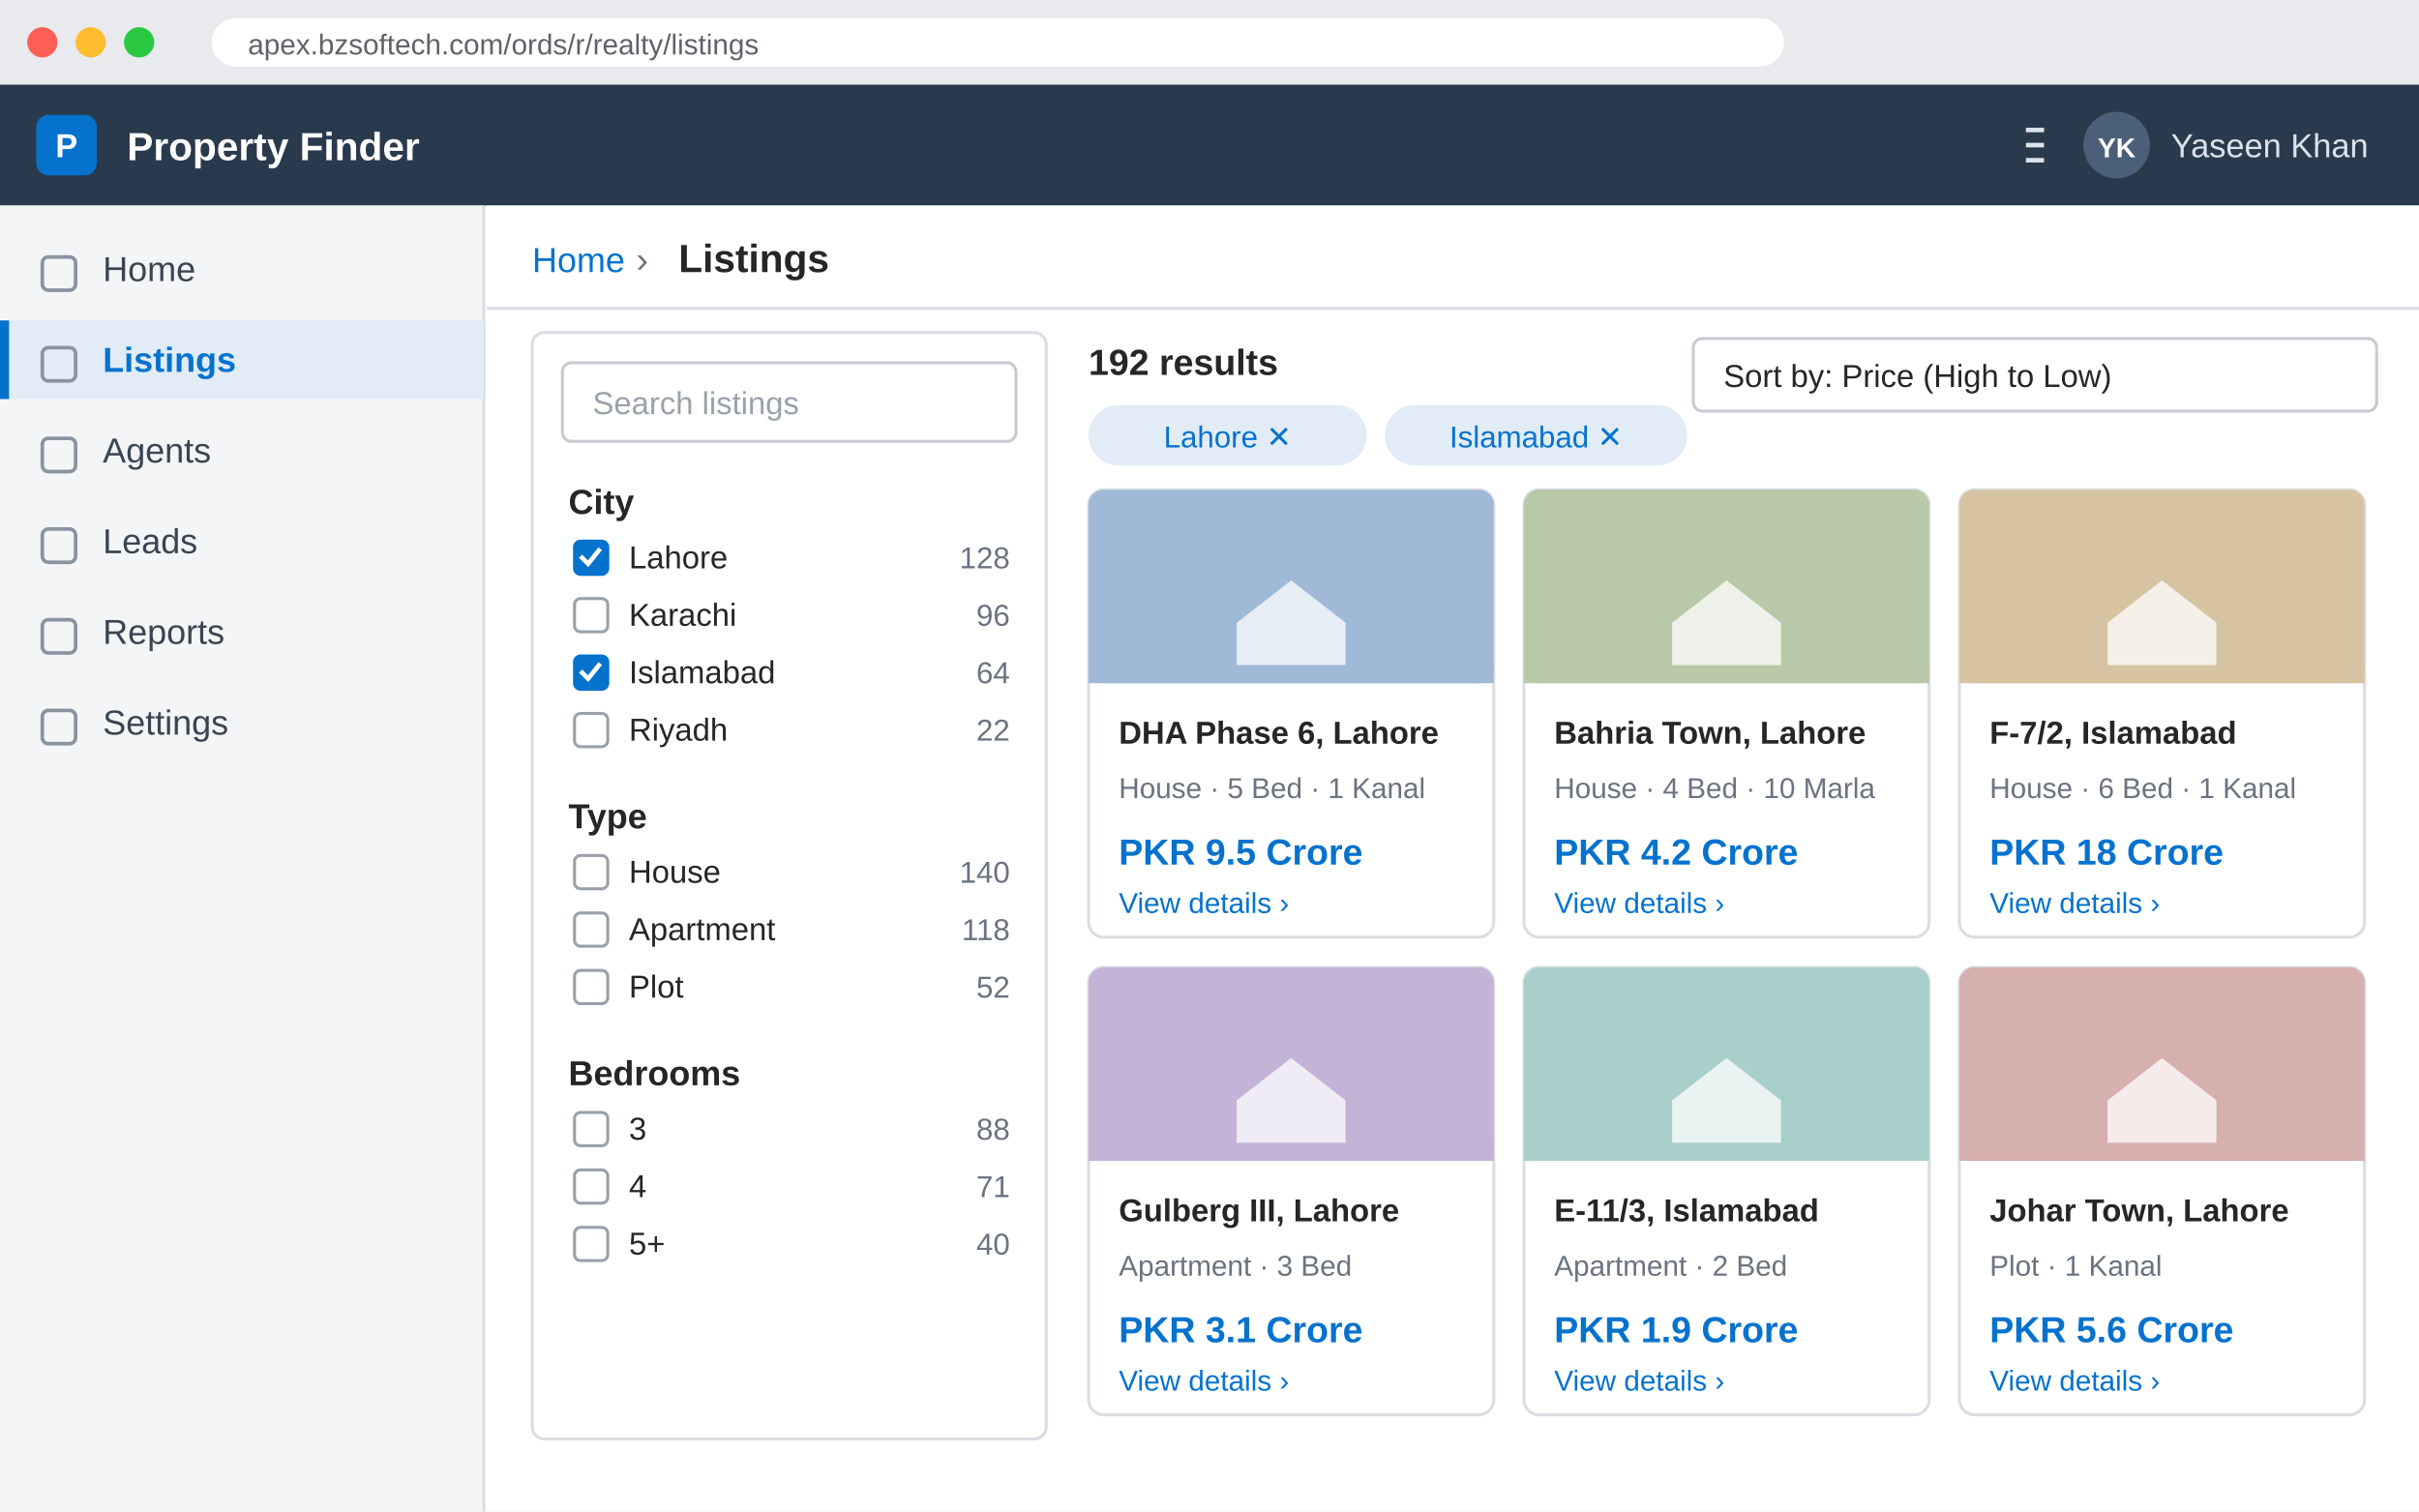
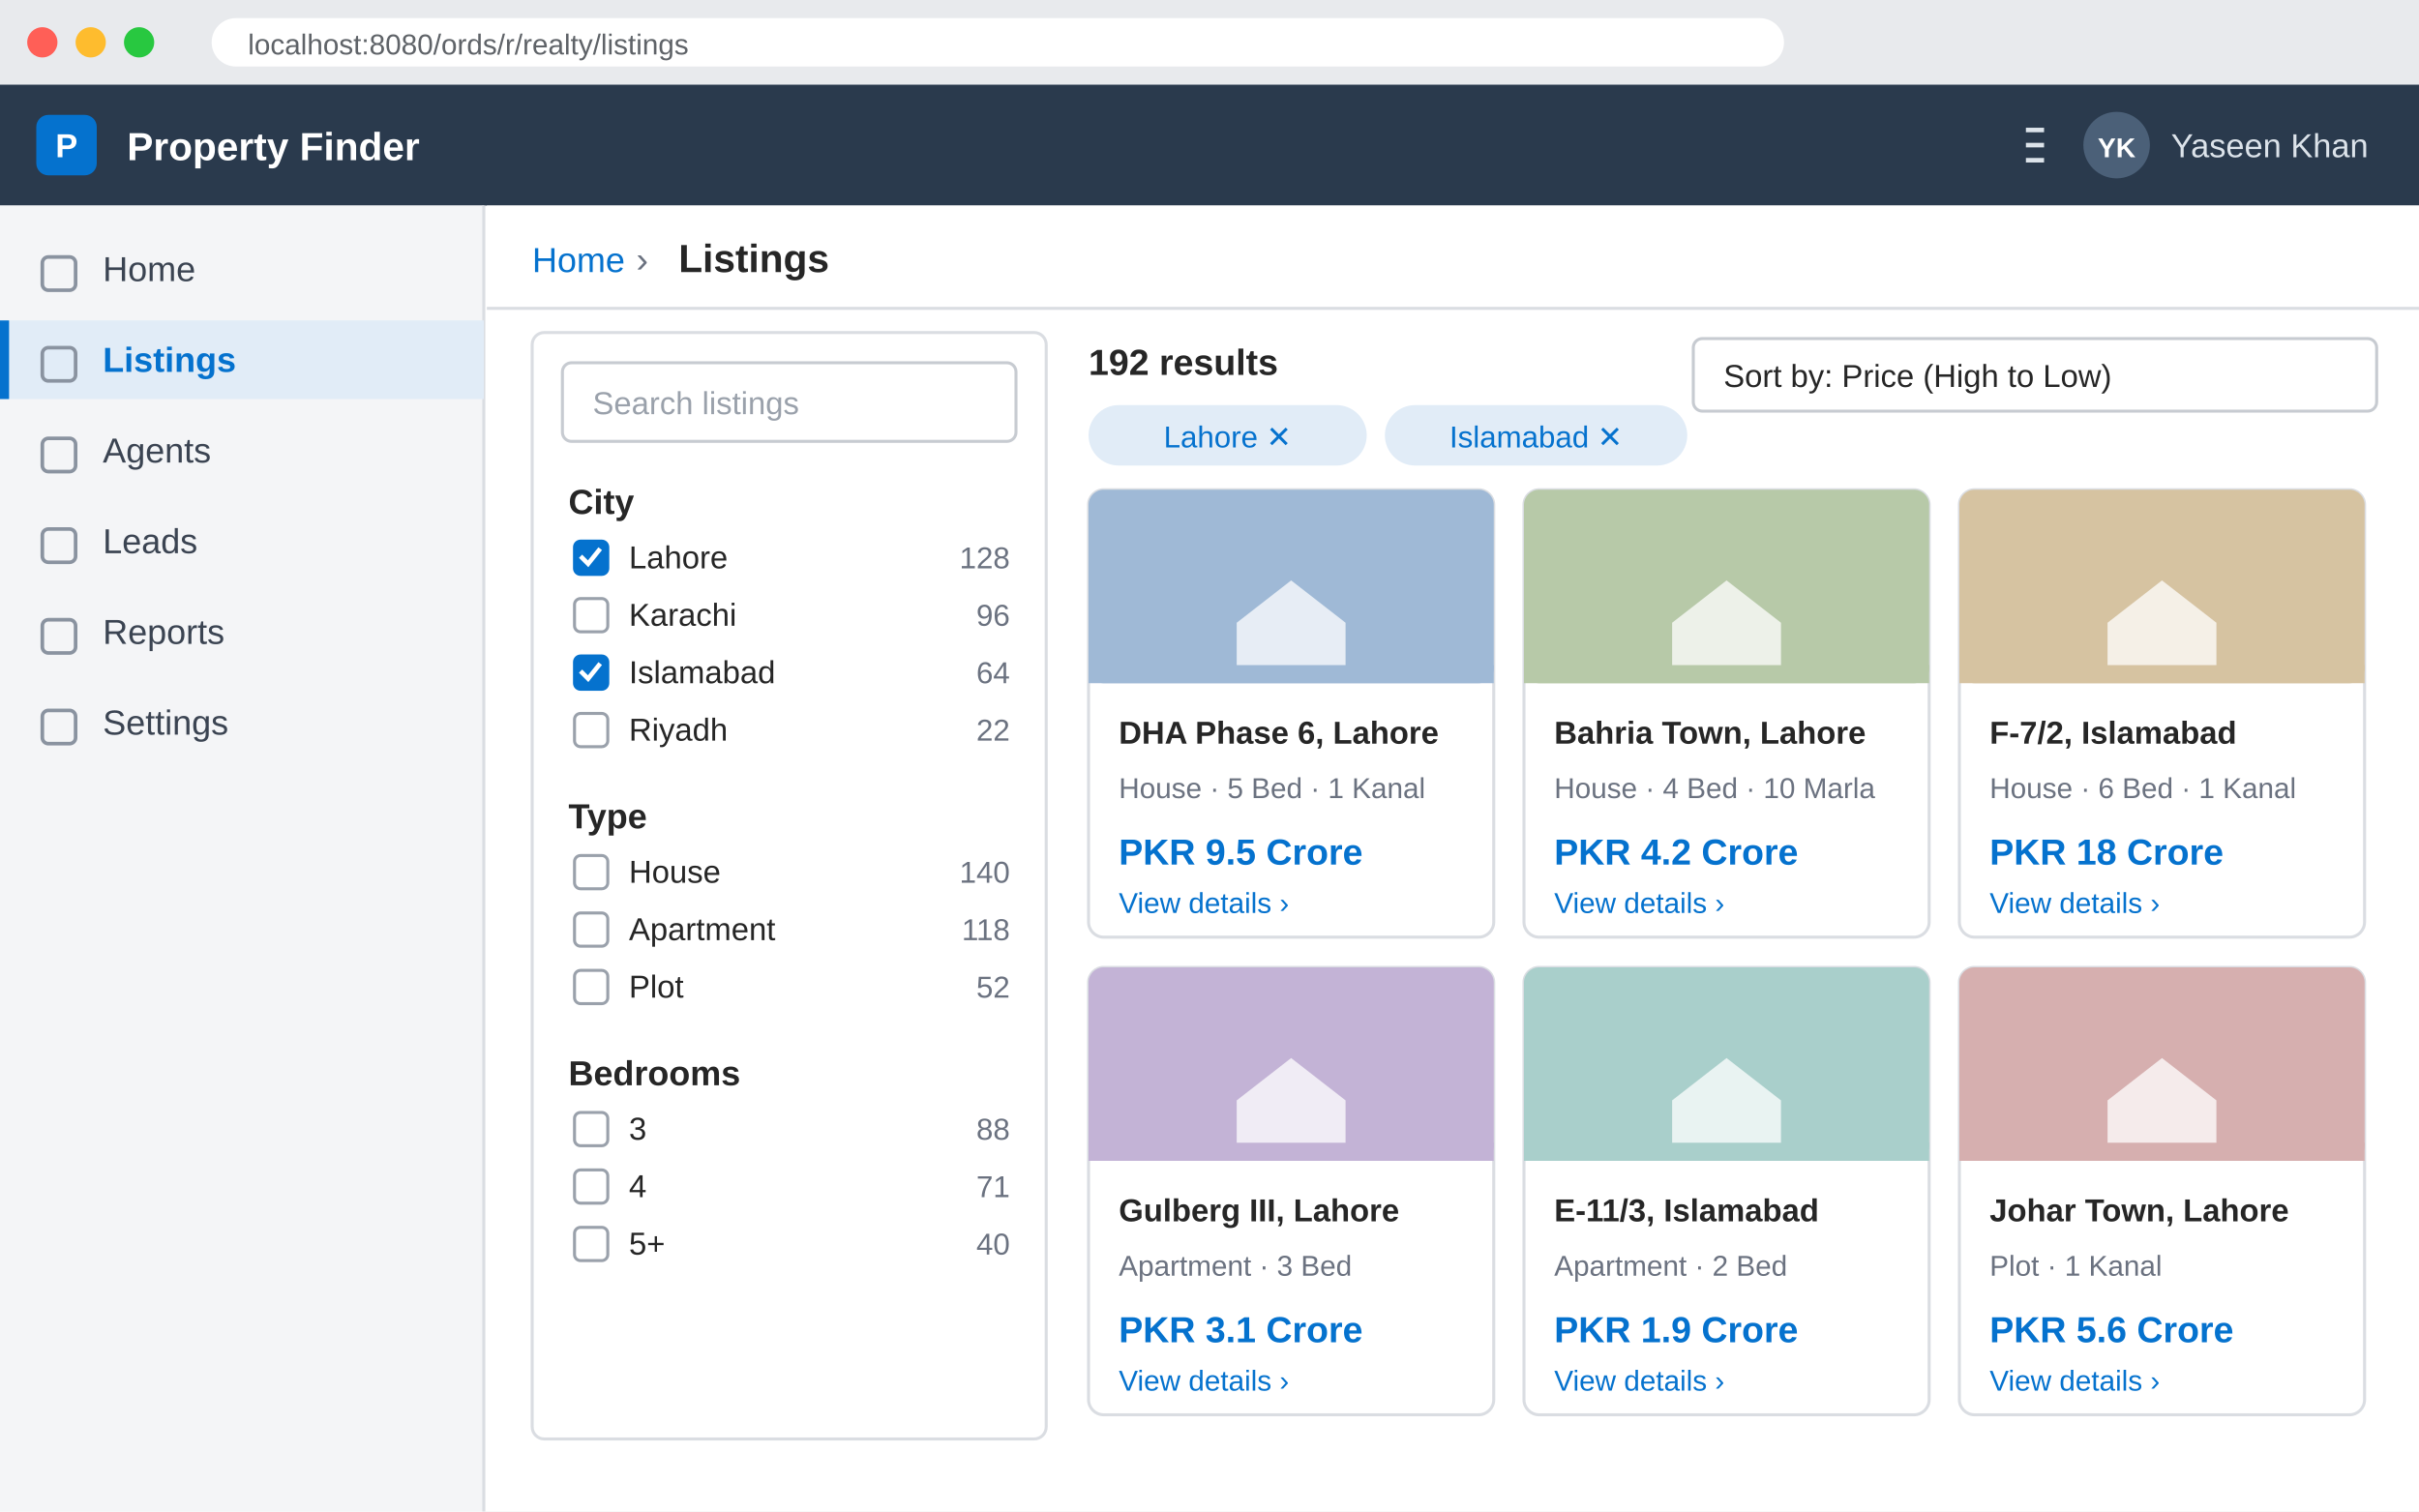
<svg xmlns="http://www.w3.org/2000/svg" viewBox="0 0 800 500" width="800" height="500">
  <rect x="0" y="0" width="800" height="500" rx="0" fill="#fff" stroke="none" stroke-width="1" />
  <rect x="0" y="0" width="800" height="28" rx="0" fill="#E8EAED" stroke="none" stroke-width="1" />
  <circle cx="14" cy="14" r="5" fill="#FF5F57" />
  <circle cx="30" cy="14" r="5" fill="#FEBC2E" />
  <circle cx="46" cy="14" r="5" fill="#28C840" />
  <rect x="70" y="6" width="520" height="16" rx="8" fill="#fff" stroke="none" stroke-width="1" />
-   <text x="82" y="18" font-family="Arial,Helvetica,sans-serif" font-size="9.5" fill="#5F6368" font-weight="normal" text-anchor="start">apex.bzsoftech.com/ords/r/realty/listings</text>
+   <text x="82" y="18" font-family="Arial,Helvetica,sans-serif" font-size="9.5" fill="#5F6368" font-weight="normal" text-anchor="start">localhost:8080/ords/r/realty/listings</text>
  <rect x="0" y="28" width="800" height="40" rx="0" fill="#2A3A4D" stroke="none" stroke-width="1" />
  <rect x="12" y="38" width="20" height="20" rx="4" fill="#0572CE" stroke="none" stroke-width="1" />
  <text x="22" y="52" font-family="Arial,Helvetica,sans-serif" font-size="11" fill="#fff" font-weight="bold" text-anchor="middle">P</text>
  <text x="42" y="53" font-family="Arial,Helvetica,sans-serif" font-size="13" fill="#fff" font-weight="bold" text-anchor="start">Property Finder</text>
  <circle cx="700" cy="48" r="11" fill="#4B6078" />
  <text x="700" y="52" font-family="Arial,Helvetica,sans-serif" font-size="9" fill="#fff" font-weight="bold" text-anchor="middle">YK</text>
  <text x="718" y="52" font-family="Arial,Helvetica,sans-serif" font-size="11" fill="#DCE3EA" font-weight="normal" text-anchor="start">Yaseen Khan</text>
  <path d="M670 43 l6 0 M670 48 l6 0 M670 53 l6 0" stroke="#DCE3EA" stroke-width="1.5" />
  <rect x="0" y="68" width="160" height="432" rx="0" fill="#F4F5F7" stroke="none" stroke-width="1" />
  <line x1="160" y1="68" x2="160" y2="500" stroke="#DADDE2" stroke-width="1" />
  <text x="34" y="93" font-family="Arial,Helvetica,sans-serif" font-size="11.5" fill="#3B4452" font-weight="normal" text-anchor="start">Home</text>
  <rect x="14" y="85" width="11" height="11" rx="2" fill="none" stroke="#8A93A0" stroke-width="1.2" />
  <rect x="0" y="106" width="160" height="26" rx="0" fill="#E1ECF7" stroke="none" stroke-width="1" />
  <rect x="0" y="106" width="3" height="26" rx="0" fill="#0572CE" stroke="none" stroke-width="1" />
  <text x="34" y="123" font-family="Arial,Helvetica,sans-serif" font-size="11.5" fill="#0572CE" font-weight="bold" text-anchor="start">Listings</text>
  <rect x="14" y="115" width="11" height="11" rx="2" fill="none" stroke="#8A93A0" stroke-width="1.2" />
  <text x="34" y="153" font-family="Arial,Helvetica,sans-serif" font-size="11.5" fill="#3B4452" font-weight="normal" text-anchor="start">Agents</text>
  <rect x="14" y="145" width="11" height="11" rx="2" fill="none" stroke="#8A93A0" stroke-width="1.2" />
  <text x="34" y="183" font-family="Arial,Helvetica,sans-serif" font-size="11.5" fill="#3B4452" font-weight="normal" text-anchor="start">Leads</text>
  <rect x="14" y="175" width="11" height="11" rx="2" fill="none" stroke="#8A93A0" stroke-width="1.2" />
  <text x="34" y="213" font-family="Arial,Helvetica,sans-serif" font-size="11.5" fill="#3B4452" font-weight="normal" text-anchor="start">Reports</text>
  <rect x="14" y="205" width="11" height="11" rx="2" fill="none" stroke="#8A93A0" stroke-width="1.2" />
  <text x="34" y="243" font-family="Arial,Helvetica,sans-serif" font-size="11.5" fill="#3B4452" font-weight="normal" text-anchor="start">Settings</text>
  <rect x="14" y="235" width="11" height="11" rx="2" fill="none" stroke="#8A93A0" stroke-width="1.2" />
  <rect x="161" y="68" width="639" height="34" rx="0" fill="#fff" stroke="none" stroke-width="1" />
  <line x1="161" y1="102" x2="800" y2="102" stroke="#DADDE2" stroke-width="1" />
  <text x="176" y="90" font-family="Arial,Helvetica,sans-serif" font-size="11.5" fill="#0572CE" font-weight="normal" text-anchor="start">Home</text>
  <text x="210.4" y="90" font-family="Arial,Helvetica,sans-serif" font-size="12" fill="#6B7280" font-weight="normal" text-anchor="start">›</text>
  <text x="224.4" y="90" font-family="Arial,Helvetica,sans-serif" font-size="13" fill="#262626" font-weight="bold" text-anchor="start">Listings</text>
  <rect x="176" y="110" width="170" height="366" rx="4" fill="#fff" stroke="#DADDE2" stroke-width="1" />
  <rect x="186" y="120" width="150" height="26" rx="3" fill="#fff" stroke="#C7CBD1" stroke-width="1" />
  <text x="196" y="137" font-family="Arial,Helvetica,sans-serif" font-size="10.5" fill="#9AA1AB" font-weight="normal" text-anchor="start">Search listings</text>
  <text x="188" y="170" font-family="Arial,Helvetica,sans-serif" font-size="11.5" fill="#262626" font-weight="bold" text-anchor="start">City</text>
  <rect x="190" y="179" width="11" height="11" rx="2" fill="#0572CE" stroke="#0572CE" stroke-width="1" />
  <path d="M192 184 l2.5 2.5 l4 -5" stroke="#fff" stroke-width="1.5" fill="none" />
  <text x="208" y="188" font-family="Arial,Helvetica,sans-serif" font-size="10.5" fill="#262626" font-weight="normal" text-anchor="start">Lahore</text>
  <text x="334" y="188" font-family="Arial,Helvetica,sans-serif" font-size="10" fill="#6B7280" font-weight="normal" text-anchor="end">128</text>
  <rect x="190" y="198" width="11" height="11" rx="2" fill="#fff" stroke="#9AA1AB" stroke-width="1" />
  <text x="208" y="207" font-family="Arial,Helvetica,sans-serif" font-size="10.5" fill="#262626" font-weight="normal" text-anchor="start">Karachi</text>
  <text x="334" y="207" font-family="Arial,Helvetica,sans-serif" font-size="10" fill="#6B7280" font-weight="normal" text-anchor="end">96</text>
  <rect x="190" y="217" width="11" height="11" rx="2" fill="#0572CE" stroke="#0572CE" stroke-width="1" />
  <path d="M192 222 l2.5 2.5 l4 -5" stroke="#fff" stroke-width="1.5" fill="none" />
  <text x="208" y="226" font-family="Arial,Helvetica,sans-serif" font-size="10.5" fill="#262626" font-weight="normal" text-anchor="start">Islamabad</text>
  <text x="334" y="226" font-family="Arial,Helvetica,sans-serif" font-size="10" fill="#6B7280" font-weight="normal" text-anchor="end">64</text>
  <rect x="190" y="236" width="11" height="11" rx="2" fill="#fff" stroke="#9AA1AB" stroke-width="1" />
  <text x="208" y="245" font-family="Arial,Helvetica,sans-serif" font-size="10.5" fill="#262626" font-weight="normal" text-anchor="start">Riyadh</text>
  <text x="334" y="245" font-family="Arial,Helvetica,sans-serif" font-size="10" fill="#6B7280" font-weight="normal" text-anchor="end">22</text>
  <text x="188" y="274" font-family="Arial,Helvetica,sans-serif" font-size="11.5" fill="#262626" font-weight="bold" text-anchor="start">Type</text>
  <rect x="190" y="283" width="11" height="11" rx="2" fill="#fff" stroke="#9AA1AB" stroke-width="1" />
  <text x="208" y="292" font-family="Arial,Helvetica,sans-serif" font-size="10.5" fill="#262626" font-weight="normal" text-anchor="start">House</text>
  <text x="334" y="292" font-family="Arial,Helvetica,sans-serif" font-size="10" fill="#6B7280" font-weight="normal" text-anchor="end">140</text>
  <rect x="190" y="302" width="11" height="11" rx="2" fill="#fff" stroke="#9AA1AB" stroke-width="1" />
  <text x="208" y="311" font-family="Arial,Helvetica,sans-serif" font-size="10.5" fill="#262626" font-weight="normal" text-anchor="start">Apartment</text>
  <text x="334" y="311" font-family="Arial,Helvetica,sans-serif" font-size="10" fill="#6B7280" font-weight="normal" text-anchor="end">118</text>
  <rect x="190" y="321" width="11" height="11" rx="2" fill="#fff" stroke="#9AA1AB" stroke-width="1" />
  <text x="208" y="330" font-family="Arial,Helvetica,sans-serif" font-size="10.5" fill="#262626" font-weight="normal" text-anchor="start">Plot</text>
  <text x="334" y="330" font-family="Arial,Helvetica,sans-serif" font-size="10" fill="#6B7280" font-weight="normal" text-anchor="end">52</text>
  <text x="188" y="359" font-family="Arial,Helvetica,sans-serif" font-size="11.5" fill="#262626" font-weight="bold" text-anchor="start">Bedrooms</text>
  <rect x="190" y="368" width="11" height="11" rx="2" fill="#fff" stroke="#9AA1AB" stroke-width="1" />
  <text x="208" y="377" font-family="Arial,Helvetica,sans-serif" font-size="10.5" fill="#262626" font-weight="normal" text-anchor="start">3</text>
  <text x="334" y="377" font-family="Arial,Helvetica,sans-serif" font-size="10" fill="#6B7280" font-weight="normal" text-anchor="end">88</text>
  <rect x="190" y="387" width="11" height="11" rx="2" fill="#fff" stroke="#9AA1AB" stroke-width="1" />
  <text x="208" y="396" font-family="Arial,Helvetica,sans-serif" font-size="10.5" fill="#262626" font-weight="normal" text-anchor="start">4</text>
  <text x="334" y="396" font-family="Arial,Helvetica,sans-serif" font-size="10" fill="#6B7280" font-weight="normal" text-anchor="end">71</text>
  <rect x="190" y="406" width="11" height="11" rx="2" fill="#fff" stroke="#9AA1AB" stroke-width="1" />
  <text x="208" y="415" font-family="Arial,Helvetica,sans-serif" font-size="10.5" fill="#262626" font-weight="normal" text-anchor="start">5+</text>
  <text x="334" y="415" font-family="Arial,Helvetica,sans-serif" font-size="10" fill="#6B7280" font-weight="normal" text-anchor="end">40</text>
  <text x="360" y="124" font-family="Arial,Helvetica,sans-serif" font-size="12" fill="#262626" font-weight="bold" text-anchor="start">192 results</text>
  <rect x="560" y="112" width="226" height="24" rx="3" fill="#fff" stroke="#C7CBD1" stroke-width="1" />
  <text x="570" y="128" font-family="Arial,Helvetica,sans-serif" font-size="10.5" fill="#262626" font-weight="normal" text-anchor="start">Sort by: Price (High to Low)</text>
  <rect x="360" y="134" width="92" height="20" rx="10" fill="#E1ECF7" stroke="none" stroke-width="1" />
  <text x="406" y="148" font-family="Arial,Helvetica,sans-serif" font-size="10" fill="#0572CE" font-weight="normal" text-anchor="middle">Lahore  ✕</text>
  <rect x="458" y="134" width="100" height="20" rx="10" fill="#E1ECF7" stroke="none" stroke-width="1" />
  <text x="508" y="148" font-family="Arial,Helvetica,sans-serif" font-size="10" fill="#0572CE" font-weight="normal" text-anchor="middle">Islamabad  ✕</text>
  <rect x="360" y="162" width="134" height="148" rx="5" fill="#fff" stroke="#DADDE2" stroke-width="1" />
  <rect x="360" y="162" width="134" height="64" rx="5" fill="#9FB9D6" stroke="none" stroke-width="1" />
  <rect x="360" y="220" width="134" height="6" rx="0" fill="#9FB9D6" stroke="none" stroke-width="1" />
  <path d="M409 206 l18 -14 l18 14 v14 h-36 z" fill="#fff" opacity=".75" />
  <text x="370" y="246" font-family="Arial,Helvetica,sans-serif" font-size="10.5" fill="#262626" font-weight="bold" text-anchor="start">DHA Phase 6, Lahore</text>
  <text x="370" y="264" font-family="Arial,Helvetica,sans-serif" font-size="9.5" fill="#6B7280" font-weight="normal" text-anchor="start">House · 5 Bed · 1 Kanal</text>
  <text x="370" y="286" font-family="Arial,Helvetica,sans-serif" font-size="12" fill="#0572CE" font-weight="bold" text-anchor="start">PKR 9.5 Crore</text>
  <text x="370" y="302" font-family="Arial,Helvetica,sans-serif" font-size="9.5" fill="#0572CE" font-weight="normal" text-anchor="start">View details ›</text>
  <rect x="504" y="162" width="134" height="148" rx="5" fill="#fff" stroke="#DADDE2" stroke-width="1" />
  <rect x="504" y="162" width="134" height="64" rx="5" fill="#B7C9A8" stroke="none" stroke-width="1" />
  <rect x="504" y="220" width="134" height="6" rx="0" fill="#B7C9A8" stroke="none" stroke-width="1" />
  <path d="M553 206 l18 -14 l18 14 v14 h-36 z" fill="#fff" opacity=".75" />
  <text x="514" y="246" font-family="Arial,Helvetica,sans-serif" font-size="10.5" fill="#262626" font-weight="bold" text-anchor="start">Bahria Town, Lahore</text>
  <text x="514" y="264" font-family="Arial,Helvetica,sans-serif" font-size="9.5" fill="#6B7280" font-weight="normal" text-anchor="start">House · 4 Bed · 10 Marla</text>
  <text x="514" y="286" font-family="Arial,Helvetica,sans-serif" font-size="12" fill="#0572CE" font-weight="bold" text-anchor="start">PKR 4.2 Crore</text>
  <text x="514" y="302" font-family="Arial,Helvetica,sans-serif" font-size="9.5" fill="#0572CE" font-weight="normal" text-anchor="start">View details ›</text>
  <rect x="648" y="162" width="134" height="148" rx="5" fill="#fff" stroke="#DADDE2" stroke-width="1" />
  <rect x="648" y="162" width="134" height="64" rx="5" fill="#D6C3A1" stroke="none" stroke-width="1" />
  <rect x="648" y="220" width="134" height="6" rx="0" fill="#D6C3A1" stroke="none" stroke-width="1" />
  <path d="M697 206 l18 -14 l18 14 v14 h-36 z" fill="#fff" opacity=".75" />
  <text x="658" y="246" font-family="Arial,Helvetica,sans-serif" font-size="10.5" fill="#262626" font-weight="bold" text-anchor="start">F-7/2, Islamabad</text>
  <text x="658" y="264" font-family="Arial,Helvetica,sans-serif" font-size="9.5" fill="#6B7280" font-weight="normal" text-anchor="start">House · 6 Bed · 1 Kanal</text>
  <text x="658" y="286" font-family="Arial,Helvetica,sans-serif" font-size="12" fill="#0572CE" font-weight="bold" text-anchor="start">PKR 18 Crore</text>
  <text x="658" y="302" font-family="Arial,Helvetica,sans-serif" font-size="9.5" fill="#0572CE" font-weight="normal" text-anchor="start">View details ›</text>
  <rect x="360" y="320" width="134" height="148" rx="5" fill="#fff" stroke="#DADDE2" stroke-width="1" />
  <rect x="360" y="320" width="134" height="64" rx="5" fill="#C3B3D6" stroke="none" stroke-width="1" />
  <rect x="360" y="378" width="134" height="6" rx="0" fill="#C3B3D6" stroke="none" stroke-width="1" />
  <path d="M409 364 l18 -14 l18 14 v14 h-36 z" fill="#fff" opacity=".75" />
  <text x="370" y="404" font-family="Arial,Helvetica,sans-serif" font-size="10.5" fill="#262626" font-weight="bold" text-anchor="start">Gulberg III, Lahore</text>
  <text x="370" y="422" font-family="Arial,Helvetica,sans-serif" font-size="9.5" fill="#6B7280" font-weight="normal" text-anchor="start">Apartment · 3 Bed</text>
  <text x="370" y="444" font-family="Arial,Helvetica,sans-serif" font-size="12" fill="#0572CE" font-weight="bold" text-anchor="start">PKR 3.1 Crore</text>
  <text x="370" y="460" font-family="Arial,Helvetica,sans-serif" font-size="9.5" fill="#0572CE" font-weight="normal" text-anchor="start">View details ›</text>
  <rect x="504" y="320" width="134" height="148" rx="5" fill="#fff" stroke="#DADDE2" stroke-width="1" />
  <rect x="504" y="320" width="134" height="64" rx="5" fill="#A9CFCB" stroke="none" stroke-width="1" />
  <rect x="504" y="378" width="134" height="6" rx="0" fill="#A9CFCB" stroke="none" stroke-width="1" />
  <path d="M553 364 l18 -14 l18 14 v14 h-36 z" fill="#fff" opacity=".75" />
  <text x="514" y="404" font-family="Arial,Helvetica,sans-serif" font-size="10.5" fill="#262626" font-weight="bold" text-anchor="start">E-11/3, Islamabad</text>
  <text x="514" y="422" font-family="Arial,Helvetica,sans-serif" font-size="9.5" fill="#6B7280" font-weight="normal" text-anchor="start">Apartment · 2 Bed</text>
  <text x="514" y="444" font-family="Arial,Helvetica,sans-serif" font-size="12" fill="#0572CE" font-weight="bold" text-anchor="start">PKR 1.9 Crore</text>
  <text x="514" y="460" font-family="Arial,Helvetica,sans-serif" font-size="9.5" fill="#0572CE" font-weight="normal" text-anchor="start">View details ›</text>
  <rect x="648" y="320" width="134" height="148" rx="5" fill="#fff" stroke="#DADDE2" stroke-width="1" />
  <rect x="648" y="320" width="134" height="64" rx="5" fill="#D6AFAF" stroke="none" stroke-width="1" />
  <rect x="648" y="378" width="134" height="6" rx="0" fill="#D6AFAF" stroke="none" stroke-width="1" />
  <path d="M697 364 l18 -14 l18 14 v14 h-36 z" fill="#fff" opacity=".75" />
  <text x="658" y="404" font-family="Arial,Helvetica,sans-serif" font-size="10.5" fill="#262626" font-weight="bold" text-anchor="start">Johar Town, Lahore</text>
  <text x="658" y="422" font-family="Arial,Helvetica,sans-serif" font-size="9.5" fill="#6B7280" font-weight="normal" text-anchor="start">Plot · 1 Kanal</text>
  <text x="658" y="444" font-family="Arial,Helvetica,sans-serif" font-size="12" fill="#0572CE" font-weight="bold" text-anchor="start">PKR 5.6 Crore</text>
  <text x="658" y="460" font-family="Arial,Helvetica,sans-serif" font-size="9.5" fill="#0572CE" font-weight="normal" text-anchor="start">View details ›</text>
</svg>
